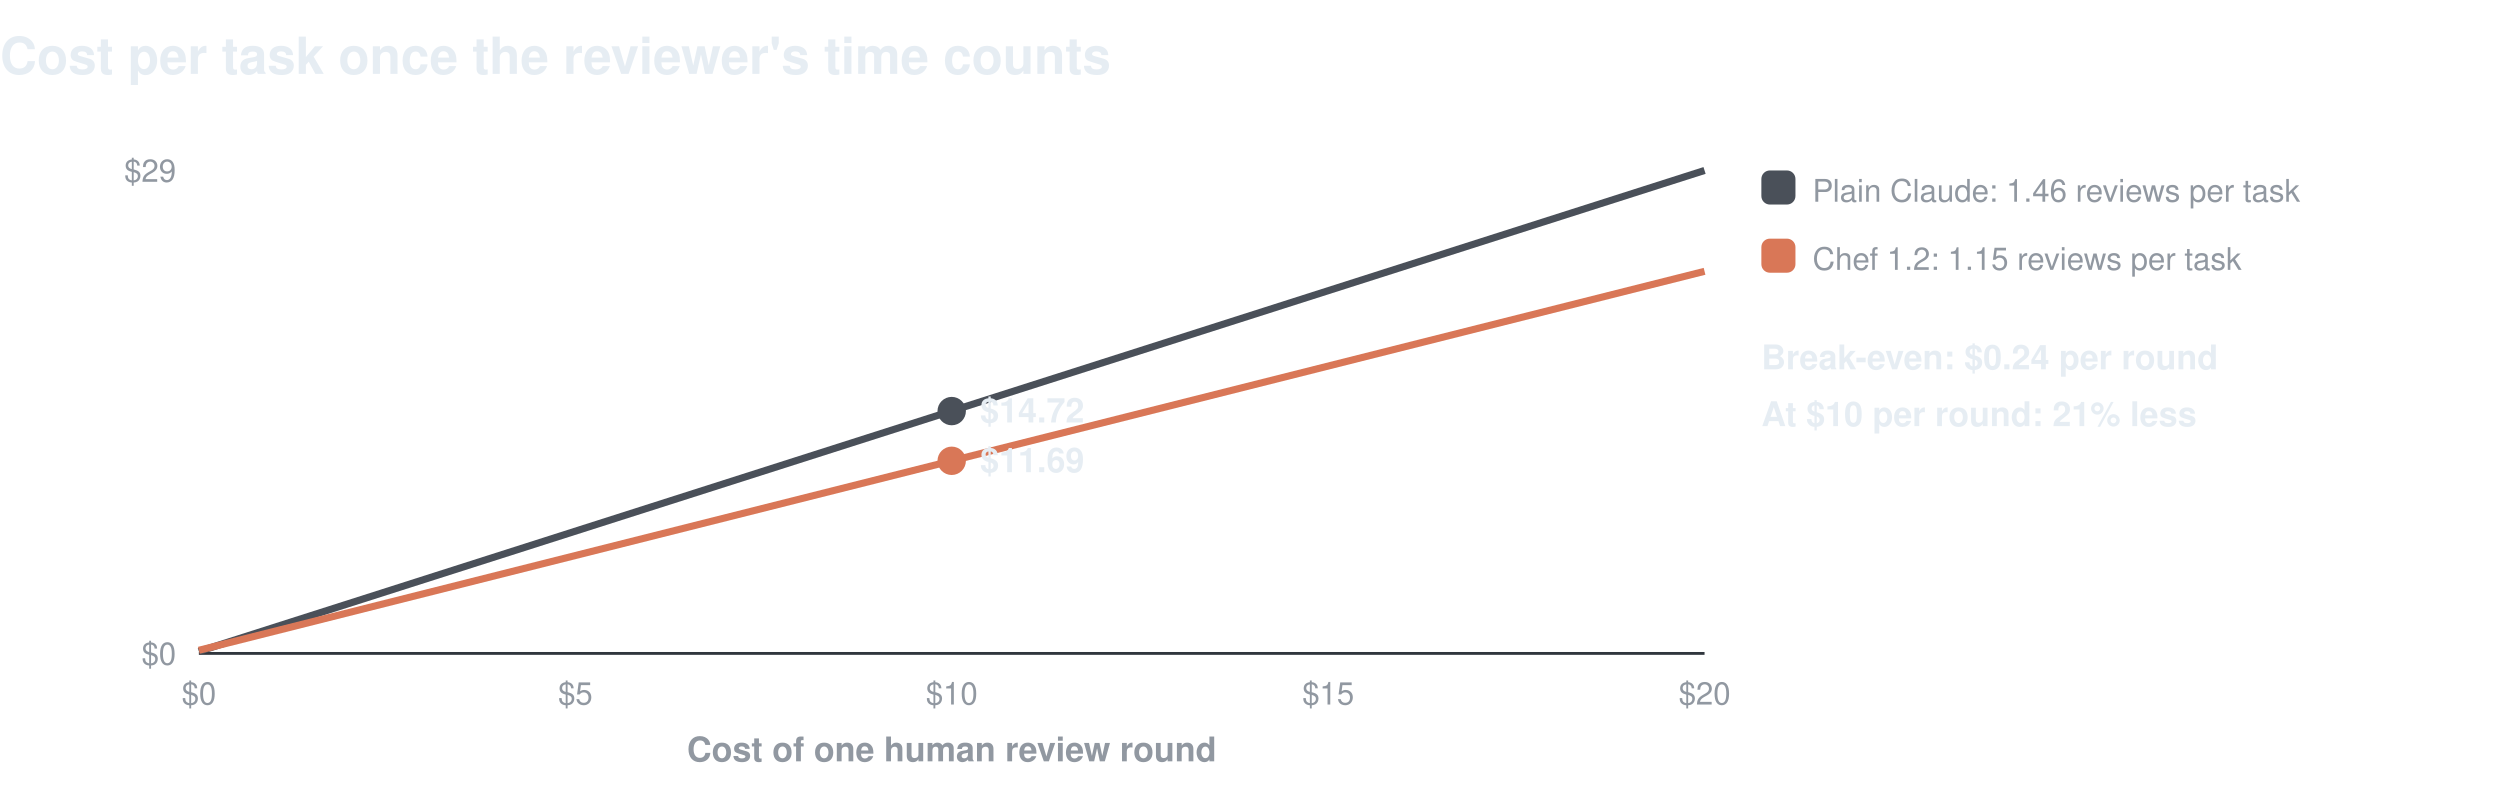
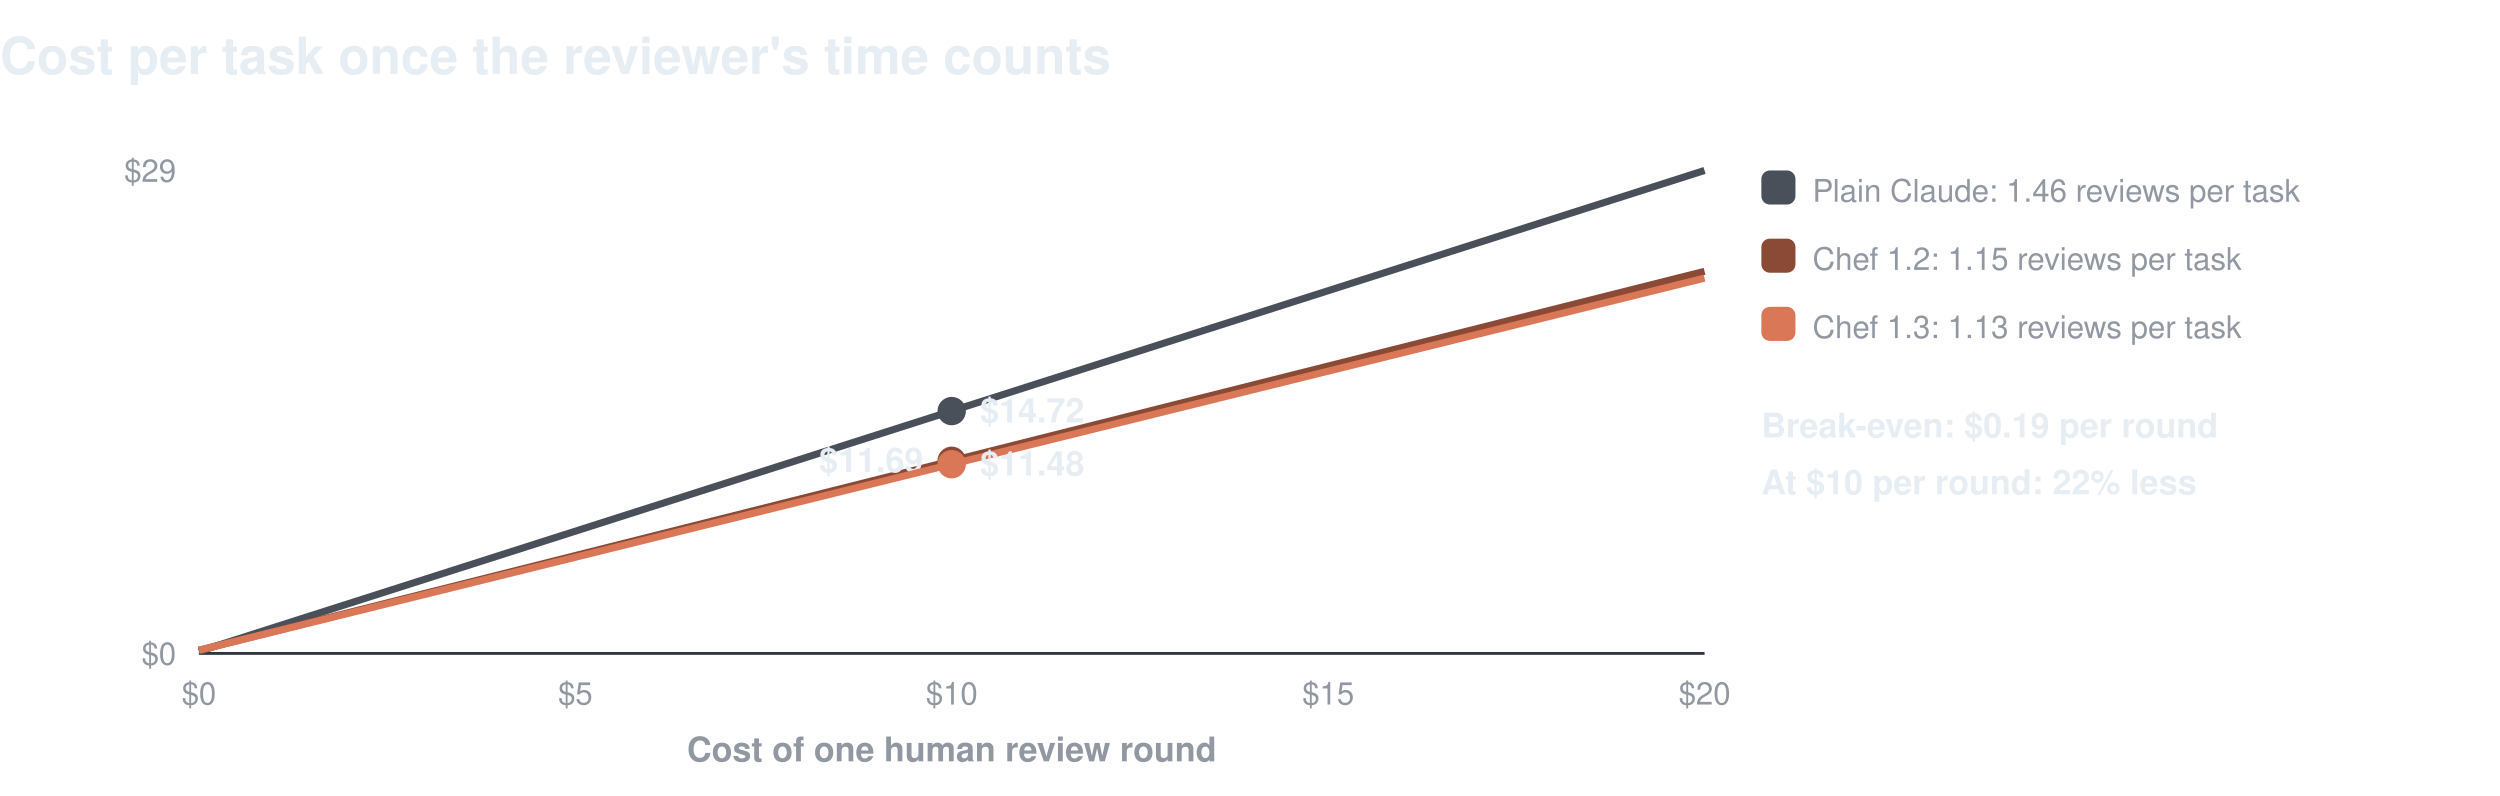
- <svg xmlns="http://www.w3.org/2000/svg" width="880" height="280" viewBox="0 0 880 280" role="img" aria-label="Machine cost per task plus a human reviewer's cost per review round. Chef 1.2 costs less once a round costs more than $0.24; at $10 per round, plain Claude $14.72 and chef 1.2 $11.69 per task, 21% less.">
+ <svg xmlns="http://www.w3.org/2000/svg" width="880" height="280" viewBox="0 0 880 280" role="img" aria-label="Machine cost per task plus a human reviewer's cost per review round. Chef 1.3 costs less once a round costs more than $0.19; at $10 per round, plain Claude $14.72 and chef 1.3 $11.48 per task, 22% less.">
  <text x="0.0" y="26.0" fill="#E6EDF3" font-family="-apple-system, BlinkMacSystemFont, 'Segoe UI', Helvetica, Arial, sans-serif" font-size="18" font-weight="600" text-anchor="start">Cost per task once the reviewer's time counts</text>
  <line x1="70.0" y1="230.0" x2="600.0" y2="230.0" stroke="#30363D" stroke-width="1" />
  <text x="70.0" y="248.0" fill="#9198A1" font-family="-apple-system, BlinkMacSystemFont, 'Segoe UI', Helvetica, Arial, sans-serif" font-size="11" font-weight="400" text-anchor="middle">$0</text>
  <text x="202.5" y="248.0" fill="#9198A1" font-family="-apple-system, BlinkMacSystemFont, 'Segoe UI', Helvetica, Arial, sans-serif" font-size="11" font-weight="400" text-anchor="middle">$5</text>
  <text x="335.0" y="248.0" fill="#9198A1" font-family="-apple-system, BlinkMacSystemFont, 'Segoe UI', Helvetica, Arial, sans-serif" font-size="11" font-weight="400" text-anchor="middle">$10</text>
  <text x="467.5" y="248.0" fill="#9198A1" font-family="-apple-system, BlinkMacSystemFont, 'Segoe UI', Helvetica, Arial, sans-serif" font-size="11" font-weight="400" text-anchor="middle">$15</text>
  <text x="600.0" y="248.0" fill="#9198A1" font-family="-apple-system, BlinkMacSystemFont, 'Segoe UI', Helvetica, Arial, sans-serif" font-size="11" font-weight="400" text-anchor="middle">$20</text>
  <text x="335.0" y="268.0" fill="#9198A1" font-family="-apple-system, BlinkMacSystemFont, 'Segoe UI', Helvetica, Arial, sans-serif" font-size="12" font-weight="600" text-anchor="middle">Cost of one human review round</text>
  <text x="62.0" y="64.0" fill="#9198A1" font-family="-apple-system, BlinkMacSystemFont, 'Segoe UI', Helvetica, Arial, sans-serif" font-size="11" font-weight="400" text-anchor="end">$29</text>
  <text x="62.0" y="234.0" fill="#9198A1" font-family="-apple-system, BlinkMacSystemFont, 'Segoe UI', Helvetica, Arial, sans-serif" font-size="11" font-weight="400" text-anchor="end">$0</text>
  <line x1="70.0" y1="229.3" x2="600.0" y2="60.0" stroke="#4A5059" stroke-width="2.5" />
  <circle cx="335.0" cy="144.7" r="5" fill="#4A5059" />
  <text x="345.0" y="148.7" fill="#E6EDF3" font-family="-apple-system, BlinkMacSystemFont, 'Segoe UI', Helvetica, Arial, sans-serif" font-size="12" font-weight="600" text-anchor="start">$14.72</text>
-   <line x1="70.0" y1="228.9" x2="600.0" y2="95.5" stroke="#D97757" stroke-width="2.5" />
-   <circle cx="335.0" cy="162.2" r="5" fill="#D97757" />
-   <text x="345.0" y="166.2" fill="#E6EDF3" font-family="-apple-system, BlinkMacSystemFont, 'Segoe UI', Helvetica, Arial, sans-serif" font-size="12" font-weight="600" text-anchor="start">$11.69</text>
+   <line x1="70.0" y1="228.9" x2="600.0" y2="95.5" stroke="#8A4A35" stroke-width="2.5" />
+   <circle cx="335.0" cy="162.2" r="5" fill="#8A4A35" />
+   <text x="325.0" y="166.2" fill="#E6EDF3" font-family="-apple-system, BlinkMacSystemFont, 'Segoe UI', Helvetica, Arial, sans-serif" font-size="12" font-weight="600" text-anchor="end">$11.69</text>
+   <line x1="70.0" y1="228.9" x2="600.0" y2="97.9" stroke="#D97757" stroke-width="2.5" />
+   <circle cx="335.0" cy="163.4" r="5" fill="#D97757" />
+   <text x="345.0" y="167.4" fill="#E6EDF3" font-family="-apple-system, BlinkMacSystemFont, 'Segoe UI', Helvetica, Arial, sans-serif" font-size="12" font-weight="600" text-anchor="start">$11.48</text>
  <rect x="620.0" y="60.0" width="12.0" height="12.0" rx="3" fill="#4A5059" />
  <text x="638.0" y="71.0" fill="#9198A1" font-family="-apple-system, BlinkMacSystemFont, 'Segoe UI', Helvetica, Arial, sans-serif" font-size="11" font-weight="400" text-anchor="start">Plain Claude: 1.46 reviews per task</text>
-   <rect x="620.0" y="84.0" width="12.0" height="12.0" rx="3" fill="#D97757" />
+   <rect x="620.0" y="84.0" width="12.0" height="12.0" rx="3" fill="#8A4A35" />
  <text x="638.0" y="95.0" fill="#9198A1" font-family="-apple-system, BlinkMacSystemFont, 'Segoe UI', Helvetica, Arial, sans-serif" font-size="11" font-weight="400" text-anchor="start">Chef 1.2: 1.15 reviews per task</text>
-   <text x="620.0" y="130.0" fill="#E6EDF3" font-family="-apple-system, BlinkMacSystemFont, 'Segoe UI', Helvetica, Arial, sans-serif" font-size="12" font-weight="600" text-anchor="start">Break-even: $0.24 per round</text>
-   <text x="620.0" y="150.0" fill="#E6EDF3" font-family="-apple-system, BlinkMacSystemFont, 'Segoe UI', Helvetica, Arial, sans-serif" font-size="12" font-weight="600" text-anchor="start">At $10 per round: 21% less</text>
+   <rect x="620.0" y="108.0" width="12.0" height="12.0" rx="3" fill="#D97757" />
+   <text x="638.0" y="119.0" fill="#9198A1" font-family="-apple-system, BlinkMacSystemFont, 'Segoe UI', Helvetica, Arial, sans-serif" font-size="11" font-weight="400" text-anchor="start">Chef 1.3: 1.13 reviews per task</text>
+   <text x="620.0" y="154.0" fill="#E6EDF3" font-family="-apple-system, BlinkMacSystemFont, 'Segoe UI', Helvetica, Arial, sans-serif" font-size="12" font-weight="600" text-anchor="start">Break-even: $0.19 per round</text>
+   <text x="620.0" y="174.0" fill="#E6EDF3" font-family="-apple-system, BlinkMacSystemFont, 'Segoe UI', Helvetica, Arial, sans-serif" font-size="12" font-weight="600" text-anchor="start">At $10 per round: 22% less</text>
</svg>
